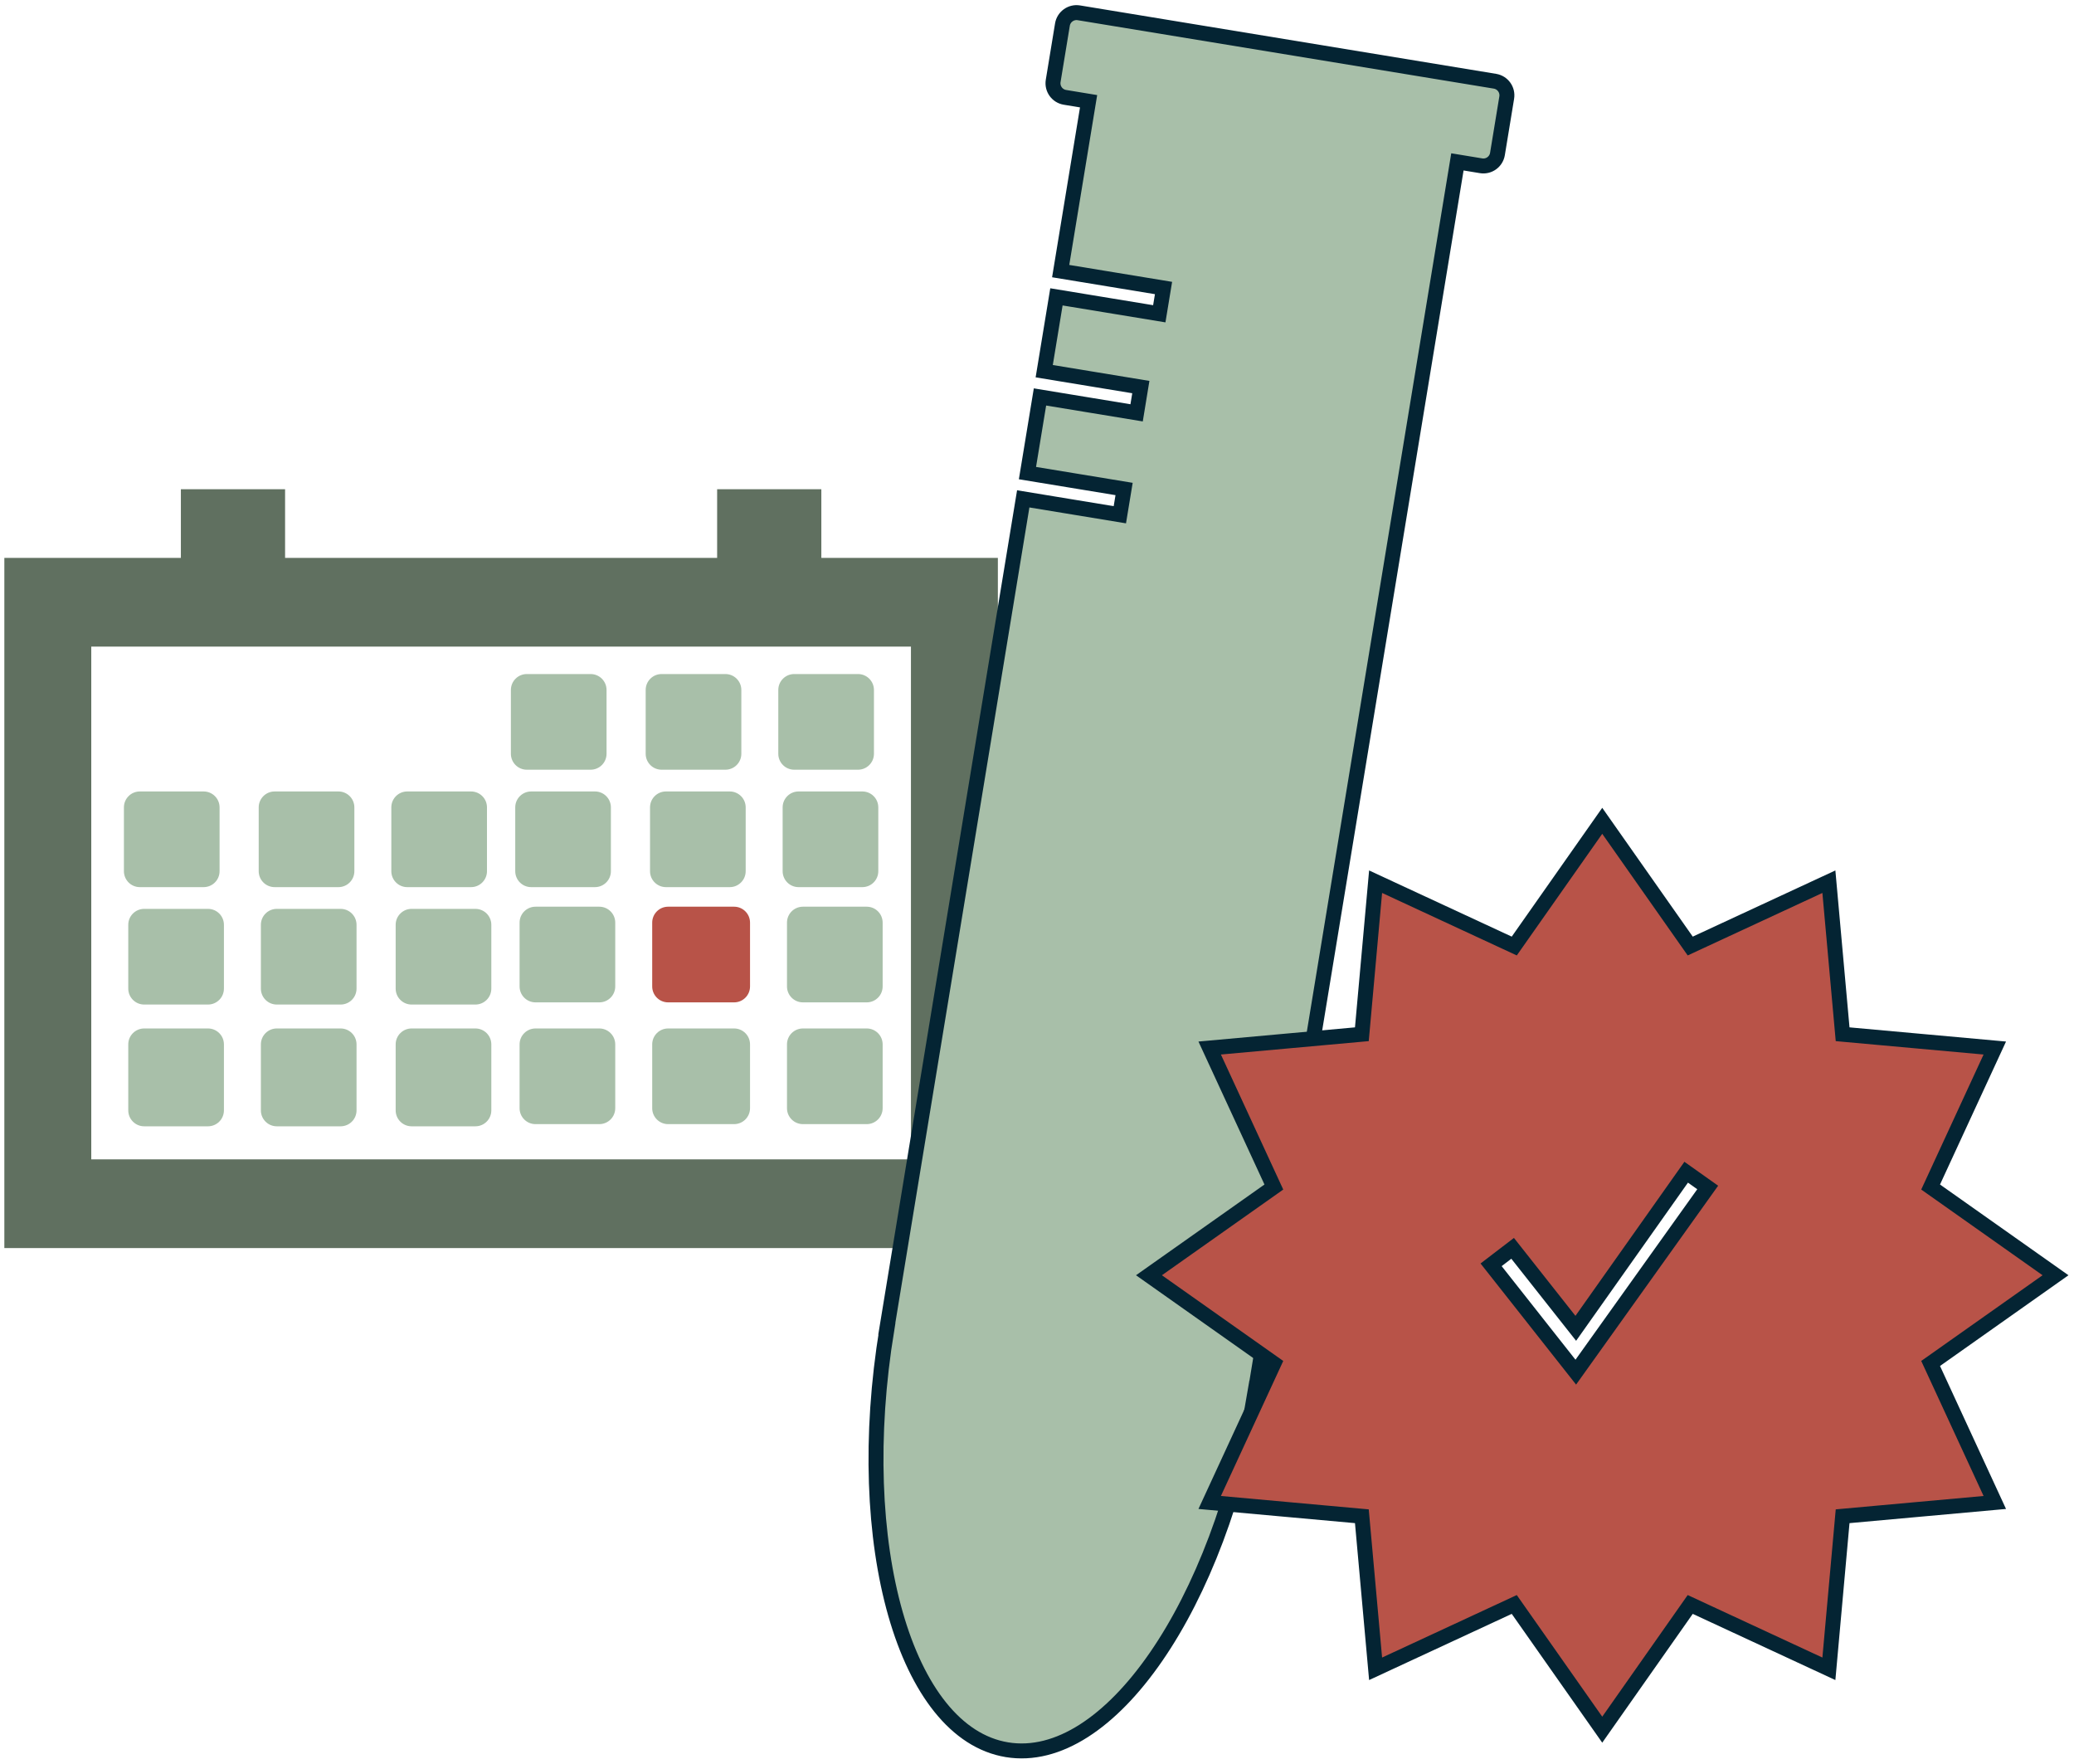
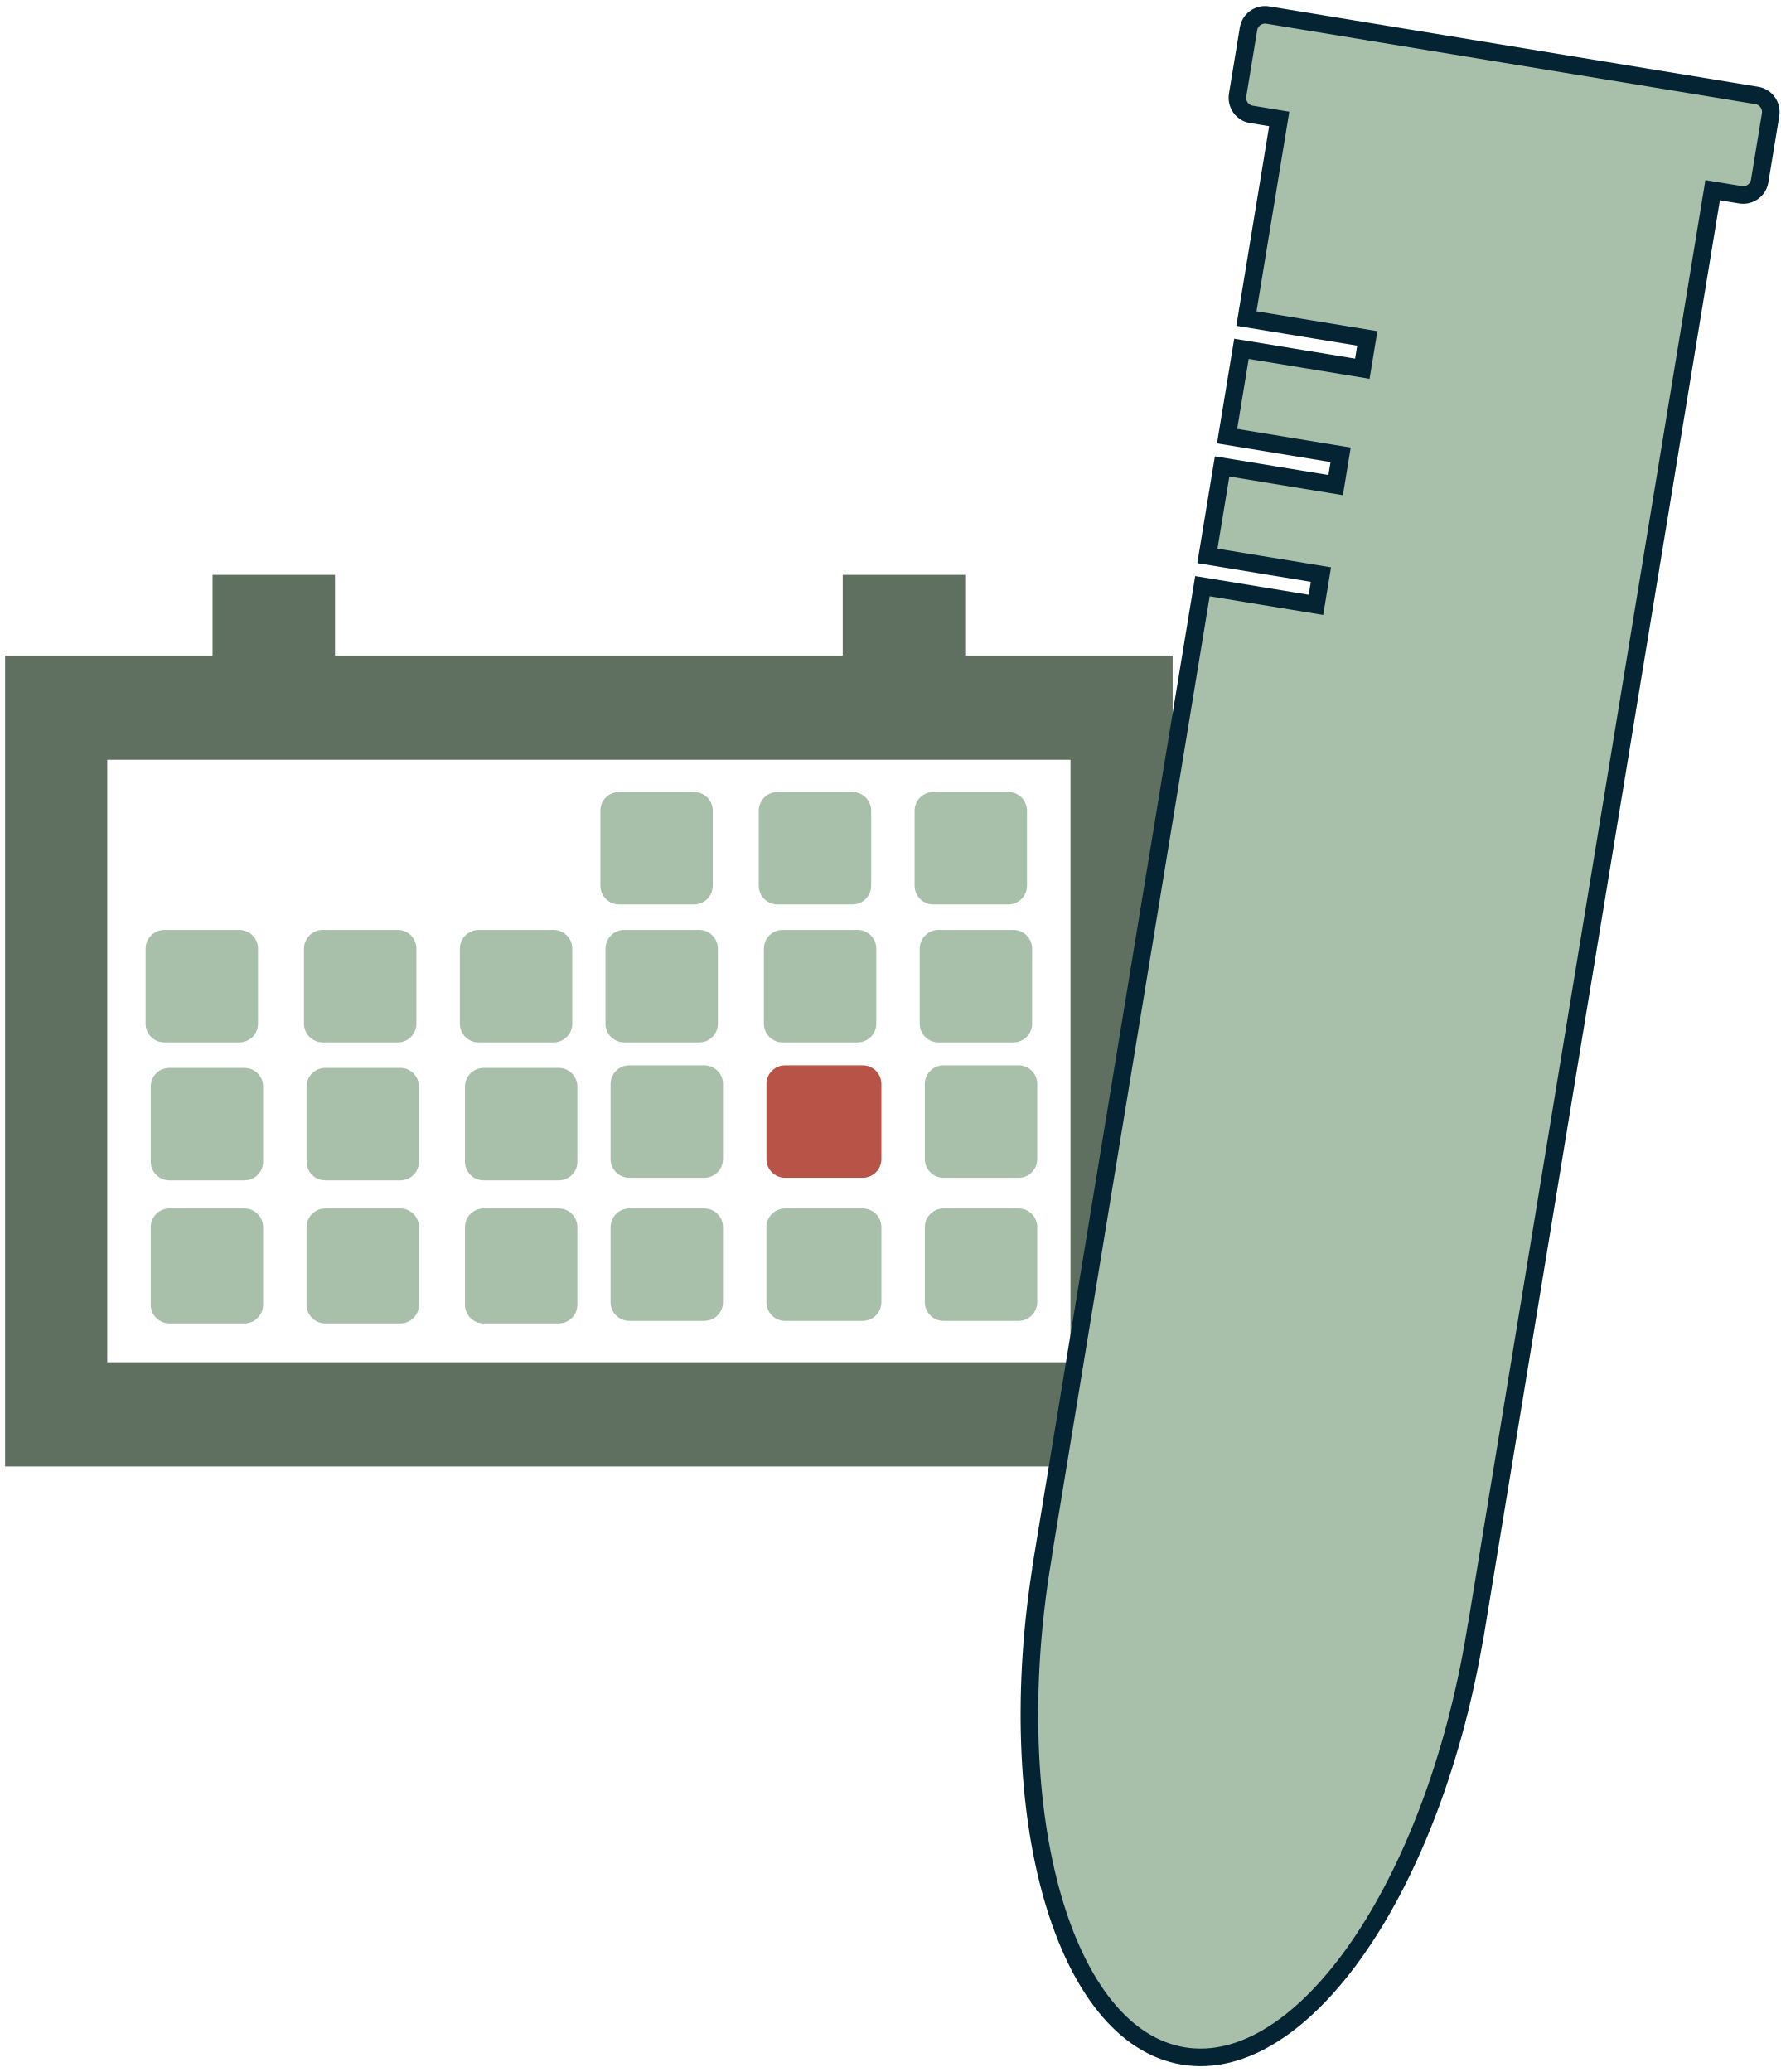
- <svg xmlns="http://www.w3.org/2000/svg" width="954" height="811" viewBox="0 0 954 811" xml:space="preserve" overflow="hidden">
+ <svg xmlns="http://www.w3.org/2000/svg" width="697" height="811" xml:space="preserve" overflow="hidden">
  <g transform="translate(-2983 -1315)">
    <g>
      <path d="M3024.98 1612.38 3024.98 1848.2 3402.02 1848.2 3402.02 1612.38ZM3066.2 1540 3114.13 1540 3114.13 1571.58 3312.87 1571.58 3312.87 1540 3360.8 1540 3360.8 1571.58 3442 1571.58 3442 1889 2985 1889 2985 1571.58 3066.2 1571.58Z" fill="#607060" fill-rule="evenodd" fill-opacity="1" />
      <path d="M3042 1795.33C3042 1791.28 3045.28 1788 3049.33 1788L3078.67 1788C3082.72 1788 3086 1791.28 3086 1795.33L3086 1825.67C3086 1829.72 3082.72 1833 3078.67 1833L3049.33 1833C3045.28 1833 3042 1829.72 3042 1825.67Z" fill="#A8BFA9" fill-rule="evenodd" fill-opacity="1" />
      <path d="M3103 1795.33C3103 1791.28 3106.28 1788 3110.33 1788L3139.67 1788C3143.72 1788 3147 1791.28 3147 1795.33L3147 1825.67C3147 1829.72 3143.72 1833 3139.67 1833L3110.33 1833C3106.28 1833 3103 1829.72 3103 1825.67Z" fill="#A8BFA9" fill-rule="evenodd" fill-opacity="1" />
      <path d="M3165 1795.33C3165 1791.28 3168.28 1788 3172.33 1788L3201.67 1788C3205.72 1788 3209 1791.28 3209 1795.33L3209 1825.67C3209 1829.72 3205.72 1833 3201.67 1833L3172.33 1833C3168.28 1833 3165 1829.72 3165 1825.67Z" fill="#A8BFA9" fill-rule="evenodd" fill-opacity="1" />
      <path d="M3222 1795.33C3222 1791.28 3225.28 1788 3229.33 1788L3258.67 1788C3262.72 1788 3266 1791.28 3266 1795.33L3266 1824.67C3266 1828.72 3262.72 1832 3258.67 1832L3229.33 1832C3225.28 1832 3222 1828.72 3222 1824.67Z" fill="#A8BFA9" fill-rule="evenodd" fill-opacity="1" />
      <path d="M3283 1795.33C3283 1791.28 3286.28 1788 3290.33 1788L3320.67 1788C3324.72 1788 3328 1791.28 3328 1795.33L3328 1824.67C3328 1828.72 3324.72 1832 3320.67 1832L3290.33 1832C3286.28 1832 3283 1828.72 3283 1824.67Z" fill="#A8BFA9" fill-rule="evenodd" fill-opacity="1" />
      <path d="M3345 1795.33C3345 1791.28 3348.28 1788 3352.33 1788L3381.67 1788C3385.72 1788 3389 1791.28 3389 1795.33L3389 1824.67C3389 1828.72 3385.72 1832 3381.67 1832L3352.33 1832C3348.28 1832 3345 1828.72 3345 1824.67Z" fill="#A8BFA9" fill-rule="evenodd" fill-opacity="1" />
      <path d="M3042 1740.33C3042 1736.28 3045.28 1733 3049.33 1733L3078.67 1733C3082.72 1733 3086 1736.28 3086 1740.33L3086 1769.67C3086 1773.72 3082.72 1777 3078.67 1777L3049.33 1777C3045.28 1777 3042 1773.72 3042 1769.67Z" fill="#A8BFA9" fill-rule="evenodd" fill-opacity="1" />
      <path d="M3103 1740.33C3103 1736.28 3106.28 1733 3110.33 1733L3139.67 1733C3143.72 1733 3147 1736.28 3147 1740.33L3147 1769.67C3147 1773.72 3143.72 1777 3139.67 1777L3110.33 1777C3106.28 1777 3103 1773.72 3103 1769.67Z" fill="#A8BFA9" fill-rule="evenodd" fill-opacity="1" />
      <path d="M3165 1740.33C3165 1736.28 3168.28 1733 3172.33 1733L3201.67 1733C3205.72 1733 3209 1736.28 3209 1740.33L3209 1769.67C3209 1773.72 3205.72 1777 3201.67 1777L3172.33 1777C3168.28 1777 3165 1773.72 3165 1769.67Z" fill="#A8BFA9" fill-rule="evenodd" fill-opacity="1" />
      <path d="M3222 1739.33C3222 1735.28 3225.28 1732 3229.33 1732L3258.67 1732C3262.72 1732 3266 1735.28 3266 1739.33L3266 1768.67C3266 1772.72 3262.72 1776 3258.67 1776L3229.33 1776C3225.28 1776 3222 1772.72 3222 1768.67Z" fill="#A8BFA9" fill-rule="evenodd" fill-opacity="1" />
      <path d="M3283 1739.33C3283 1735.28 3286.28 1732 3290.33 1732L3320.67 1732C3324.72 1732 3328 1735.28 3328 1739.33L3328 1768.67C3328 1772.72 3324.72 1776 3320.67 1776L3290.33 1776C3286.28 1776 3283 1772.72 3283 1768.67Z" fill="#B85348" fill-rule="evenodd" fill-opacity="1" />
      <path d="M3345 1739.33C3345 1735.28 3348.28 1732 3352.33 1732L3381.67 1732C3385.72 1732 3389 1735.28 3389 1739.33L3389 1768.67C3389 1772.72 3385.72 1776 3381.67 1776L3352.33 1776C3348.28 1776 3345 1772.72 3345 1768.67Z" fill="#A8BFA9" fill-rule="evenodd" fill-opacity="1" />
      <path d="M3040 1686.33C3040 1682.28 3043.28 1679 3047.33 1679L3076.67 1679C3080.72 1679 3084 1682.28 3084 1686.33L3084 1715.67C3084 1719.72 3080.72 1723 3076.67 1723L3047.33 1723C3043.28 1723 3040 1719.72 3040 1715.67Z" fill="#A8BFA9" fill-rule="evenodd" fill-opacity="1" />
      <path d="M3102 1686.33C3102 1682.28 3105.28 1679 3109.33 1679L3138.67 1679C3142.72 1679 3146 1682.28 3146 1686.33L3146 1715.67C3146 1719.72 3142.72 1723 3138.67 1723L3109.33 1723C3105.28 1723 3102 1719.72 3102 1715.67Z" fill="#A8BFA9" fill-rule="evenodd" fill-opacity="1" />
      <path d="M3163 1686.33C3163 1682.28 3166.28 1679 3170.33 1679L3199.67 1679C3203.72 1679 3207 1682.28 3207 1686.33L3207 1715.67C3207 1719.72 3203.72 1723 3199.67 1723L3170.33 1723C3166.28 1723 3163 1719.72 3163 1715.67Z" fill="#A8BFA9" fill-rule="evenodd" fill-opacity="1" />
      <path d="M3220 1686.33C3220 1682.28 3223.28 1679 3227.33 1679L3256.67 1679C3260.72 1679 3264 1682.28 3264 1686.33L3264 1715.67C3264 1719.72 3260.72 1723 3256.67 1723L3227.33 1723C3223.28 1723 3220 1719.72 3220 1715.67Z" fill="#A8BFA9" fill-rule="evenodd" fill-opacity="1" />
      <path d="M3282 1686.33C3282 1682.28 3285.28 1679 3289.33 1679L3318.67 1679C3322.72 1679 3326 1682.28 3326 1686.33L3326 1715.67C3326 1719.72 3322.72 1723 3318.67 1723L3289.33 1723C3285.28 1723 3282 1719.72 3282 1715.67Z" fill="#A8BFA9" fill-rule="evenodd" fill-opacity="1" />
      <path d="M3343 1686.33C3343 1682.28 3346.28 1679 3350.33 1679L3379.67 1679C3383.72 1679 3387 1682.28 3387 1686.33L3387 1715.67C3387 1719.72 3383.72 1723 3379.67 1723L3350.33 1723C3346.28 1723 3343 1719.72 3343 1715.67Z" fill="#A8BFA9" fill-rule="evenodd" fill-opacity="1" />
      <path d="M3218 1632.33C3218 1628.28 3221.28 1625 3225.33 1625L3254.67 1625C3258.72 1625 3262 1628.28 3262 1632.33L3262 1661.67C3262 1665.72 3258.72 1669 3254.67 1669L3225.33 1669C3221.28 1669 3218 1665.72 3218 1661.67Z" fill="#A8BFA9" fill-rule="evenodd" fill-opacity="1" />
      <path d="M3280 1632.33C3280 1628.28 3283.28 1625 3287.33 1625L3316.67 1625C3320.72 1625 3324 1628.28 3324 1632.33L3324 1661.67C3324 1665.72 3320.72 1669 3316.67 1669L3287.33 1669C3283.28 1669 3280 1665.72 3280 1661.67Z" fill="#A8BFA9" fill-rule="evenodd" fill-opacity="1" />
      <path d="M3341 1632.33C3341 1628.28 3344.28 1625 3348.33 1625L3377.67 1625C3381.72 1625 3385 1628.28 3385 1632.33L3385 1661.67C3385 1665.72 3381.72 1669 3377.67 1669L3348.33 1669C3344.28 1669 3341 1665.72 3341 1661.67Z" fill="#A8BFA9" fill-rule="evenodd" fill-opacity="1" />
      <path d="M3479.24 1320.89 3670.65 1352.36C3674.23 1352.95 3676.65 1356.33 3676.06 1359.91L3671.8 1385.83C3671.21 1389.41 3667.84 1391.83 3664.26 1391.24L3653.38 1389.45 3560.55 1954.02 3560.5 1954.01C3544.18 2053.23 3493.01 2127.42 3446.19 2119.72 3399.38 2112.03 3374.65 2025.35 3390.96 1926.14L3390.91 1926.13 3453.67 1544.43 3498.11 1551.74 3500.06 1539.89 3455.61 1532.58 3461.37 1497.56 3505.82 1504.87 3507.76 1493.02 3463.32 1485.71 3468.94 1451.53 3516.25 1459.31 3518.2 1447.46 3470.89 1439.68 3483.73 1361.56 3472.85 1359.77C3469.27 1359.18 3466.85 1355.8 3467.44 1352.22L3471.7 1326.31C3472.29 1322.73 3475.67 1320.3 3479.24 1320.89Z" stroke="#042433" stroke-width="6.875" stroke-linecap="butt" stroke-linejoin="miter" stroke-miterlimit="8" stroke-opacity="1" fill="#A8BFA9" fill-rule="evenodd" fill-opacity="1" />
-       <path d="M3758.61 1854.11 3707.83 1925.91 3678.78 1889.12 3668.88 1896.7 3707.83 1946.07 3768.51 1861.13ZM3720 1692.5 3760.47 1750.09 3824.25 1720.5 3830.57 1790.66 3900.57 1797 3871.05 1860.93 3928.5 1901.5 3871.05 1942.07 3900.57 2006 3830.57 2012.34 3824.25 2082.5 3760.47 2052.91 3720 2110.5 3679.53 2052.91 3615.75 2082.5 3609.43 2012.34 3539.43 2006 3568.95 1942.07 3511.5 1901.5 3568.95 1860.93 3539.43 1797 3609.43 1790.66 3615.75 1720.5 3679.53 1750.09Z" stroke="#042433" stroke-width="6.875" stroke-linecap="butt" stroke-linejoin="miter" stroke-miterlimit="8" stroke-opacity="1" fill="#B85348" fill-rule="evenodd" fill-opacity="1" />
    </g>
  </g>
</svg>
